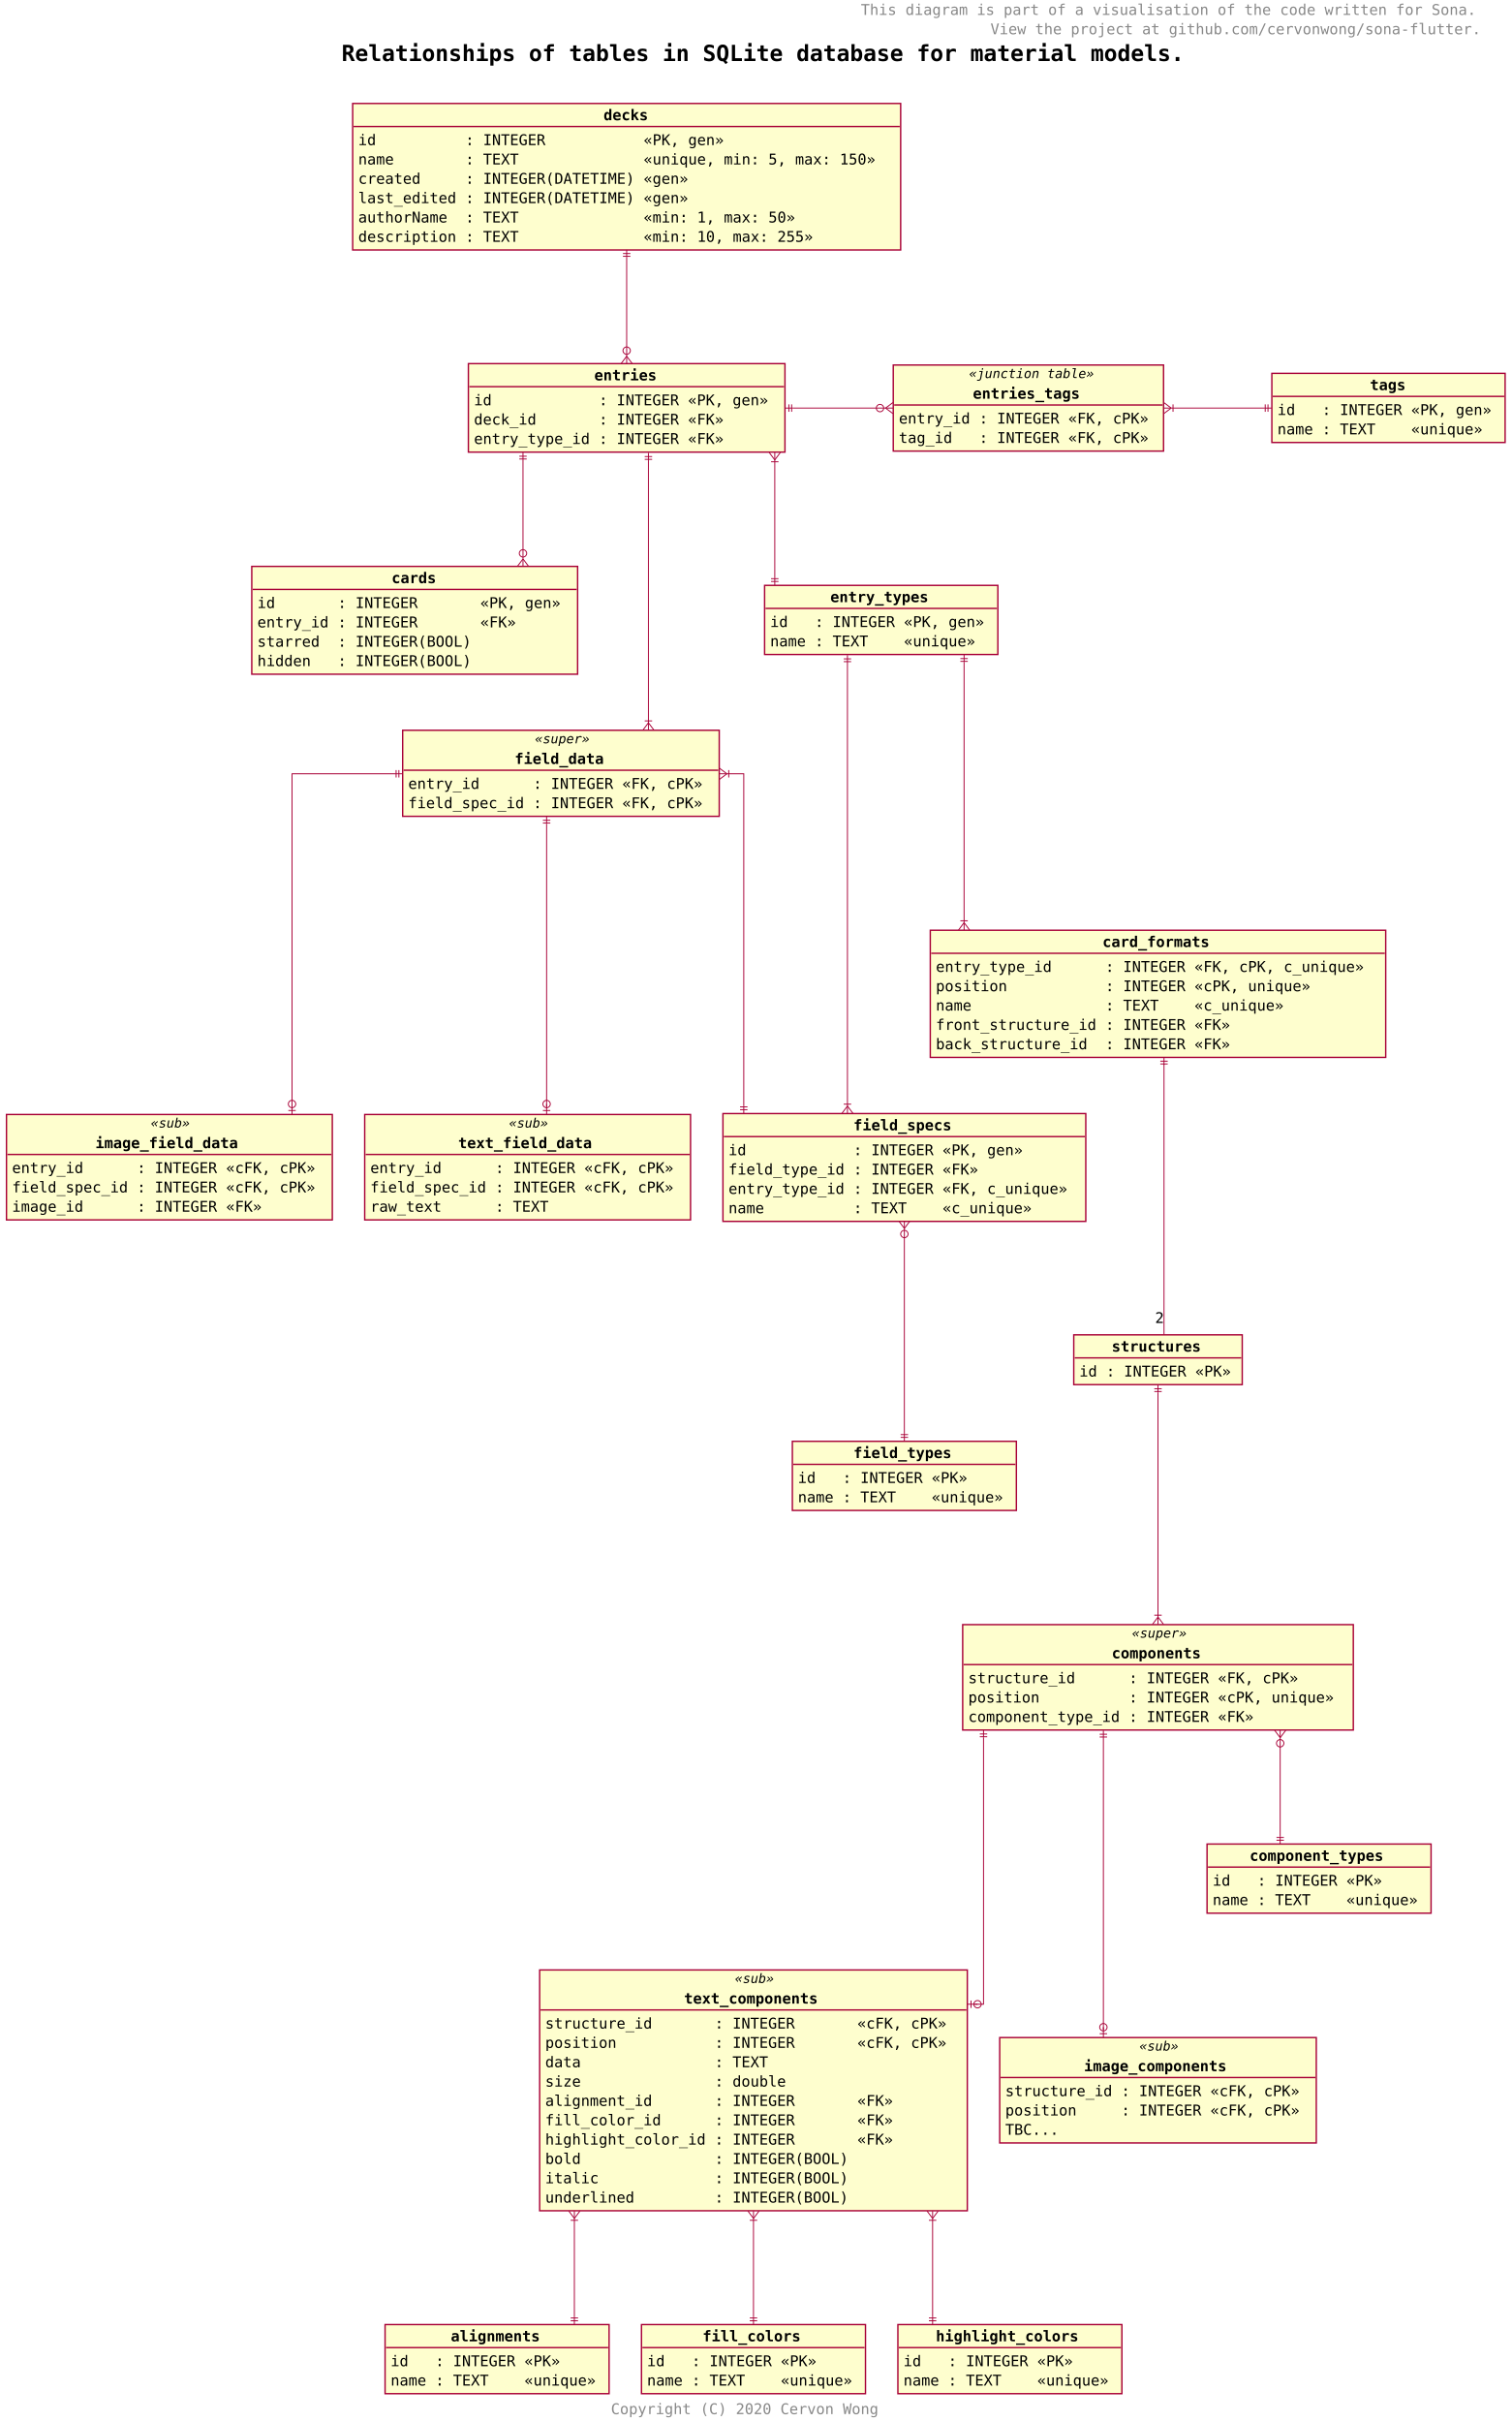
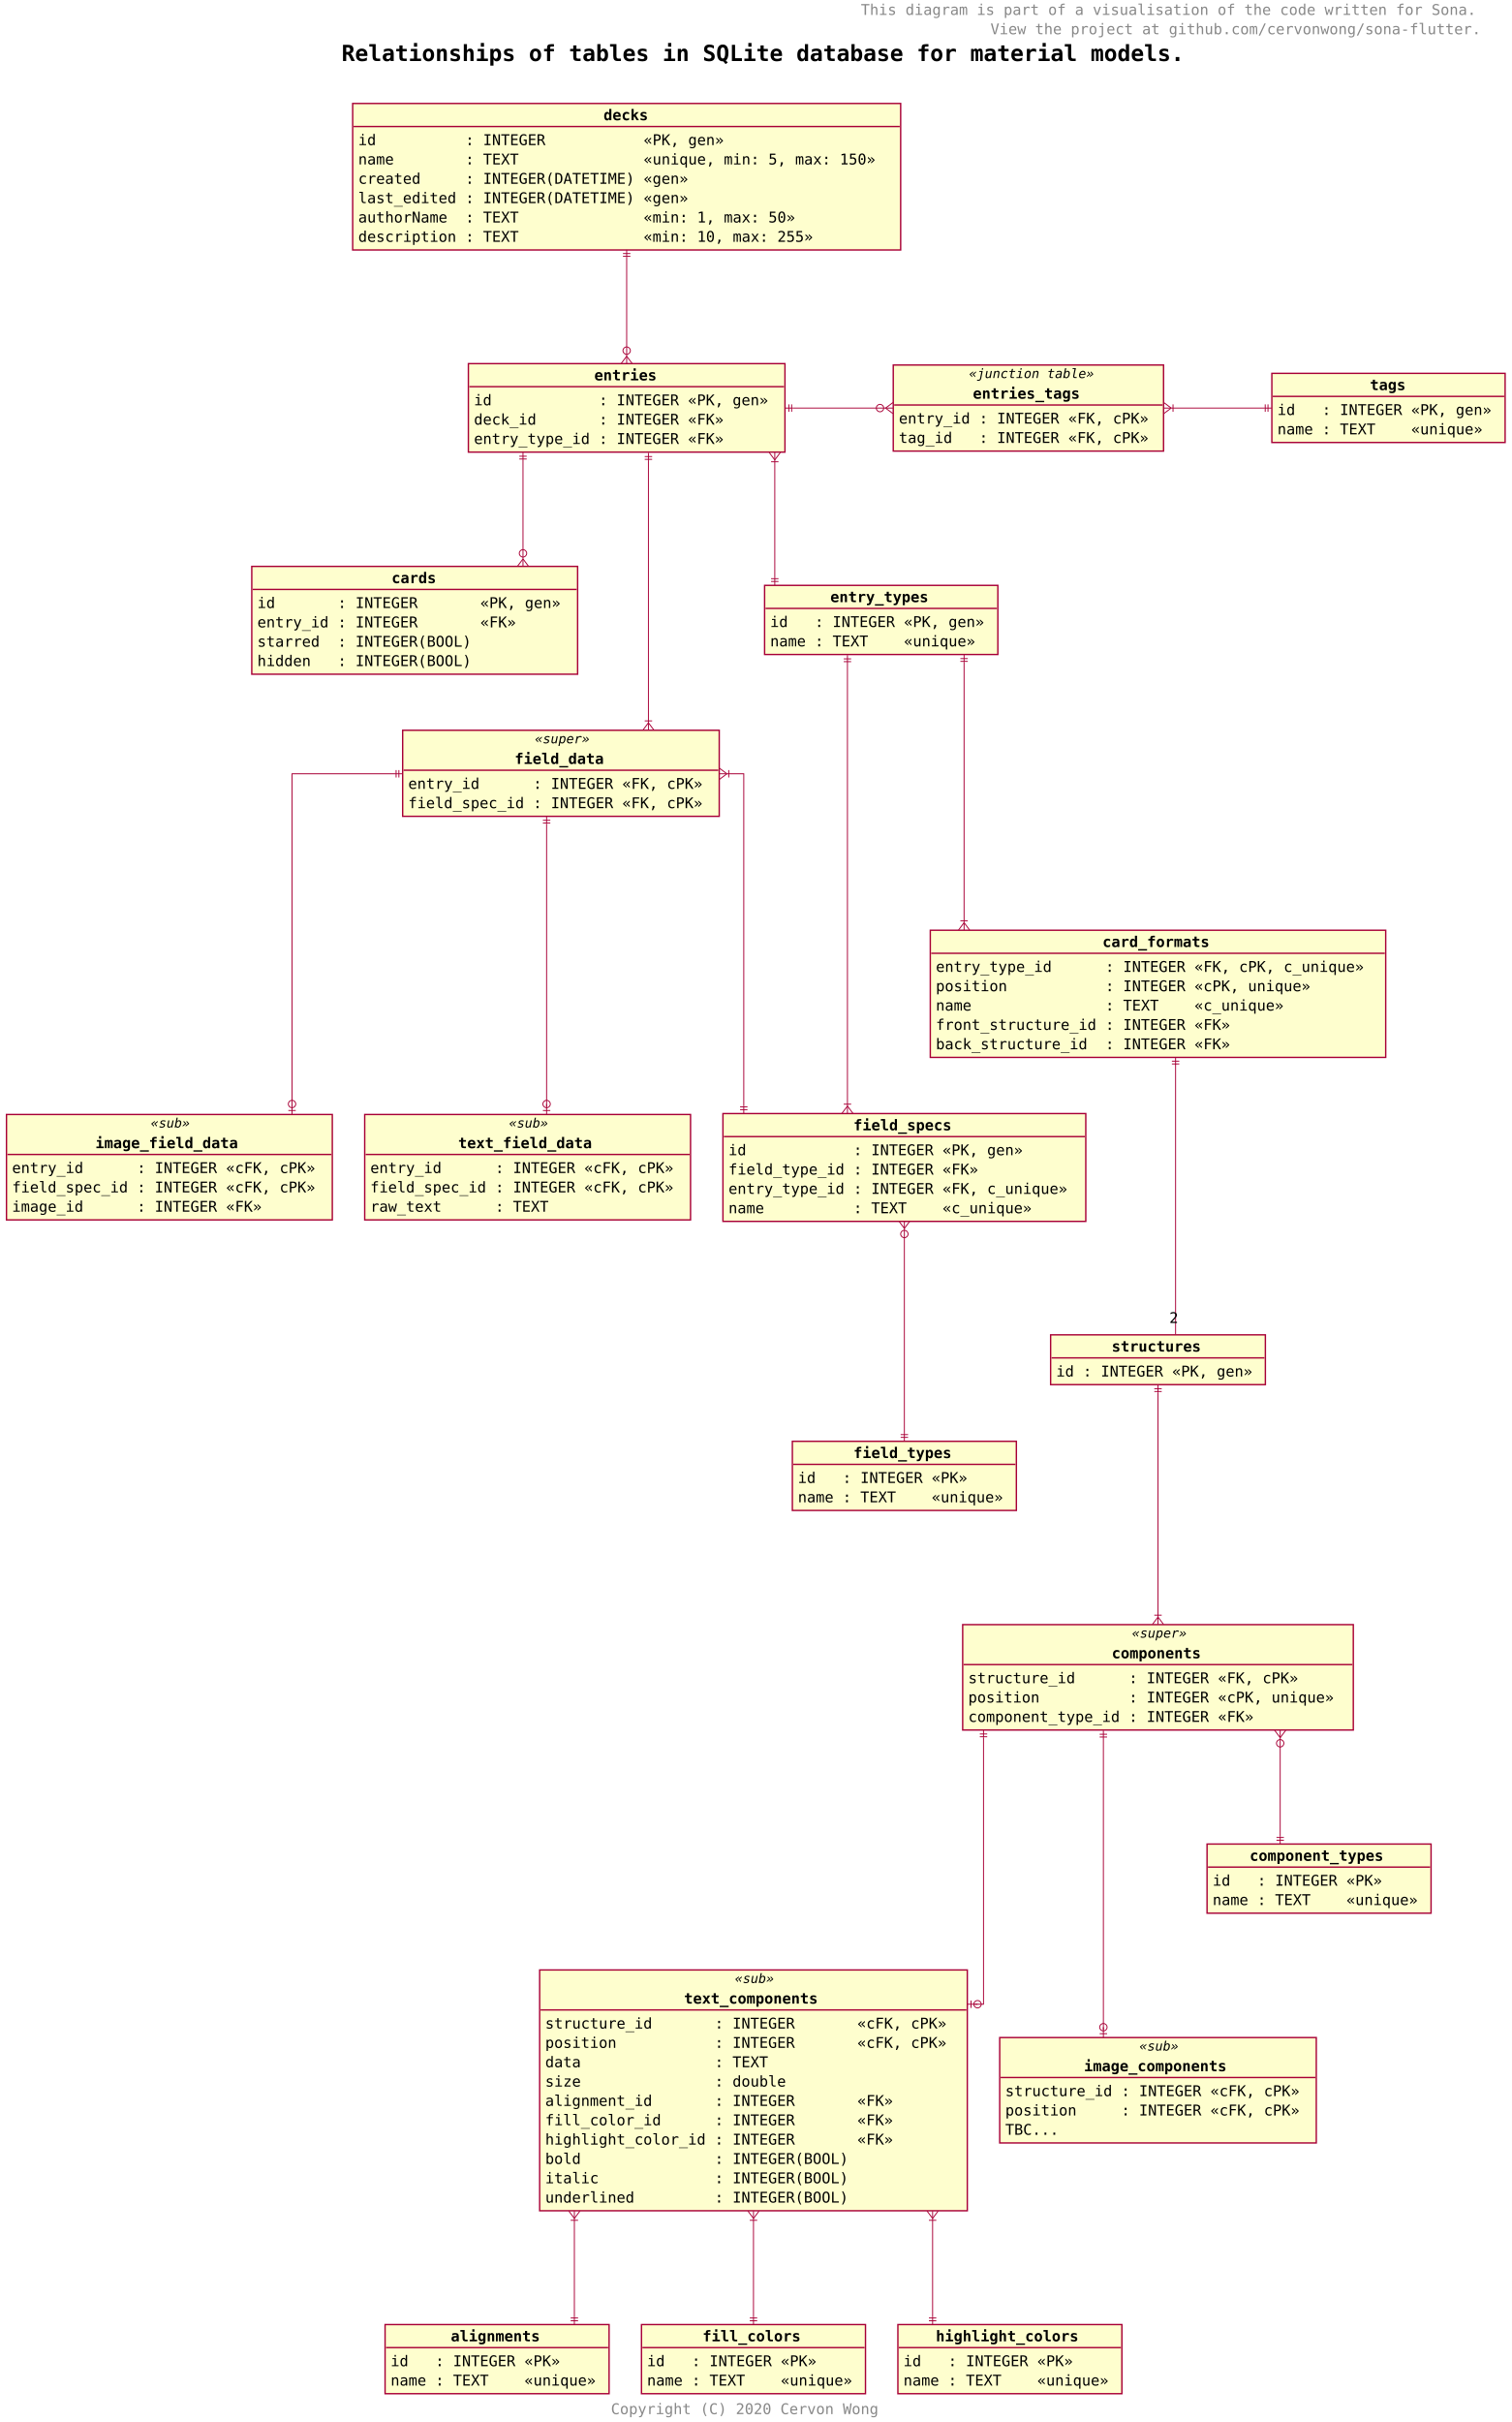
<svg xmlns="http://www.w3.org/2000/svg" contentScriptType="application/ecmascript" contentStyleType="text/css" height="2616px" preserveAspectRatio="none" style="width:1633px;height:2616px;" version="1.1" viewBox="0 0 1633 2616" width="1633px" zoomAndPan="magnify">
  <defs />
  <g>
    <text fill="#888888" font-family="monospace" font-size="16" lengthAdjust="spacingAndGlyphs" textLength="690" x="930" y="16.086">This diagram is part of a visualisation of the code written for Sona.</text>
    <text fill="#888888" font-family="monospace" font-size="16" lengthAdjust="spacingAndGlyphs" textLength="550" x="1070" y="36.977">View the project at github.com/cervonwong/sona-flutter.</text>
    <text fill="#000000" font-family="monospace" font-size="24" font-weight="bold" lengthAdjust="spacingAndGlyphs" textLength="882" x="369" y="65.91">Relationships of tables in SQLite database for material models.</text>
    <text fill="#000000" font-family="monospace" font-size="24" font-weight="bold" lengthAdjust="spacingAndGlyphs" textLength="0" x="817" y="97.246" />
    <rect fill="#FEFECE" height="158.234" style="stroke: #A80036; stroke-width: 1.5;" width="592" x="381" y="111.758" />
    <text fill="#000000" font-family="monospace" font-size="16" font-weight="bold" lengthAdjust="spacingAndGlyphs" textLength="50" x="652" y="129.844">decks</text>
    <line style="stroke: #A80036; stroke-width: 1.5;" x1="382" x2="972" y1="136.648" y2="136.648" />
    <text fill="#000000" font-family="monospace" font-size="16" lengthAdjust="spacingAndGlyphs" textLength="410" x="387" y="156.734">id          : INTEGER           «PK, gen»</text>
    <text fill="#000000" font-family="monospace" font-size="16" lengthAdjust="spacingAndGlyphs" textLength="580" x="387" y="177.625">name        : TEXT              «unique, min: 5, max: 150»</text>
    <text fill="#000000" font-family="monospace" font-size="16" lengthAdjust="spacingAndGlyphs" textLength="370" x="387" y="198.516">created     : INTEGER(DATETIME) «gen»</text>
    <text fill="#000000" font-family="monospace" font-size="16" lengthAdjust="spacingAndGlyphs" textLength="370" x="387" y="219.406">last_edited : INTEGER(DATETIME) «gen»</text>
    <text fill="#000000" font-family="monospace" font-size="16" lengthAdjust="spacingAndGlyphs" textLength="490" x="387" y="240.297">authorName  : TEXT              «min: 1, max: 50»</text>
    <text fill="#000000" font-family="monospace" font-size="16" lengthAdjust="spacingAndGlyphs" textLength="510" x="387" y="261.188">description : TEXT              «min: 10, max: 255»</text>
    <rect fill="#FEFECE" height="95.562" style="stroke: #A80036; stroke-width: 1.5;" width="342" x="506" y="392.758" />
    <text fill="#000000" font-family="monospace" font-size="16" font-weight="bold" lengthAdjust="spacingAndGlyphs" textLength="70" x="642" y="410.844">entries</text>
    <line style="stroke: #A80036; stroke-width: 1.5;" x1="507" x2="847" y1="417.648" y2="417.648" />
    <text fill="#000000" font-family="monospace" font-size="16" lengthAdjust="spacingAndGlyphs" textLength="330" x="512" y="437.734">id            : INTEGER «PK, gen»</text>
    <text fill="#000000" font-family="monospace" font-size="16" lengthAdjust="spacingAndGlyphs" textLength="280" x="512" y="458.625">deck_id       : INTEGER «FK»</text>
    <text fill="#000000" font-family="monospace" font-size="16" lengthAdjust="spacingAndGlyphs" textLength="280" x="512" y="479.516">entry_type_id : INTEGER «FK»</text>
    <rect fill="#FEFECE" height="116.453" style="stroke: #A80036; stroke-width: 1.5;" width="352" x="272" y="611.758" />
    <text fill="#000000" font-family="monospace" font-size="16" font-weight="bold" lengthAdjust="spacingAndGlyphs" textLength="50" x="423" y="629.844">cards</text>
    <line style="stroke: #A80036; stroke-width: 1.5;" x1="273" x2="623" y1="636.648" y2="636.648" />
    <text fill="#000000" font-family="monospace" font-size="16" lengthAdjust="spacingAndGlyphs" textLength="340" x="278" y="656.734">id       : INTEGER       «PK, gen»</text>
    <text fill="#000000" font-family="monospace" font-size="16" lengthAdjust="spacingAndGlyphs" textLength="290" x="278" y="677.625">entry_id : INTEGER       «FK»</text>
    <text fill="#000000" font-family="monospace" font-size="16" lengthAdjust="spacingAndGlyphs" textLength="240" x="278" y="698.516">starred  : INTEGER(BOOL)</text>
    <text fill="#000000" font-family="monospace" font-size="16" lengthAdjust="spacingAndGlyphs" textLength="240" x="278" y="719.406">hidden   : INTEGER(BOOL)</text>
    <rect fill="#FEFECE" height="74.672" style="stroke: #A80036; stroke-width: 1.5;" width="252" x="1374" y="403.258" />
    <text fill="#000000" font-family="monospace" font-size="16" font-weight="bold" lengthAdjust="spacingAndGlyphs" textLength="40" x="1480" y="421.344">tags</text>
    <line style="stroke: #A80036; stroke-width: 1.5;" x1="1375" x2="1625" y1="428.148" y2="428.148" />
    <text fill="#000000" font-family="monospace" font-size="16" lengthAdjust="spacingAndGlyphs" textLength="240" x="1380" y="448.234">id   : INTEGER «PK, gen»</text>
    <text fill="#000000" font-family="monospace" font-size="16" lengthAdjust="spacingAndGlyphs" textLength="230" x="1380" y="469.125">name : TEXT    «unique»</text>
    <rect fill="#FEFECE" height="92.951" style="stroke: #A80036; stroke-width: 1.5;" width="292" x="965" y="394.258" />
    <text fill="#000000" font-family="monospace" font-size="14" font-style="italic" lengthAdjust="spacingAndGlyphs" textLength="128" x="1047" y="408.333">«junction table»</text>
    <text fill="#000000" font-family="monospace" font-size="16" font-weight="bold" lengthAdjust="spacingAndGlyphs" textLength="120" x="1051" y="430.623">entries_tags</text>
    <line style="stroke: #A80036; stroke-width: 1.5;" x1="966" x2="1256" y1="437.428" y2="437.428" />
    <text fill="#000000" font-family="monospace" font-size="16" lengthAdjust="spacingAndGlyphs" textLength="280" x="971" y="457.514">entry_id : INTEGER «FK, cPK»</text>
    <text fill="#000000" font-family="monospace" font-size="16" lengthAdjust="spacingAndGlyphs" textLength="280" x="971" y="478.404">tag_id   : INTEGER «FK, cPK»</text>
    <rect fill="#FEFECE" height="116.453" style="stroke: #A80036; stroke-width: 1.5;" width="392" x="781" y="1202.758" />
    <text fill="#000000" font-family="monospace" font-size="16" font-weight="bold" lengthAdjust="spacingAndGlyphs" textLength="110" x="922" y="1220.844">field_specs</text>
    <line style="stroke: #A80036; stroke-width: 1.5;" x1="782" x2="1172" y1="1227.648" y2="1227.648" />
    <text fill="#000000" font-family="monospace" font-size="16" lengthAdjust="spacingAndGlyphs" textLength="330" x="787" y="1247.734">id            : INTEGER «PK, gen»</text>
    <text fill="#000000" font-family="monospace" font-size="16" lengthAdjust="spacingAndGlyphs" textLength="280" x="787" y="1268.625">field_type_id : INTEGER «FK»</text>
    <text fill="#000000" font-family="monospace" font-size="16" lengthAdjust="spacingAndGlyphs" textLength="380" x="787" y="1289.516">entry_type_id : INTEGER «FK, c_unique»</text>
    <text fill="#000000" font-family="monospace" font-size="16" lengthAdjust="spacingAndGlyphs" textLength="340" x="787" y="1310.406">name          : TEXT    «c_unique»</text>
    <rect fill="#FEFECE" height="74.672" style="stroke: #A80036; stroke-width: 1.5;" width="242" x="856" y="1556.758" />
    <text fill="#000000" font-family="monospace" font-size="16" font-weight="bold" lengthAdjust="spacingAndGlyphs" textLength="110" x="922" y="1574.844">field_types</text>
    <line style="stroke: #A80036; stroke-width: 1.5;" x1="857" x2="1097" y1="1581.648" y2="1581.648" />
    <text fill="#000000" font-family="monospace" font-size="16" lengthAdjust="spacingAndGlyphs" textLength="190" x="862" y="1601.734">id   : INTEGER «PK»</text>
    <text fill="#000000" font-family="monospace" font-size="16" lengthAdjust="spacingAndGlyphs" textLength="230" x="862" y="1622.625">name : TEXT    «unique»</text>
    <rect fill="#FEFECE" height="92.951" style="stroke: #A80036; stroke-width: 1.5;" width="342" x="435" y="788.758" />
    <text fill="#000000" font-family="monospace" font-size="14" font-style="italic" lengthAdjust="spacingAndGlyphs" textLength="56" x="578" y="802.833">«super»</text>
    <text fill="#000000" font-family="monospace" font-size="16" font-weight="bold" lengthAdjust="spacingAndGlyphs" textLength="100" x="556" y="825.123">field_data</text>
    <line style="stroke: #A80036; stroke-width: 1.5;" x1="436" x2="776" y1="831.928" y2="831.928" />
    <text fill="#000000" font-family="monospace" font-size="16" lengthAdjust="spacingAndGlyphs" textLength="330" x="441" y="852.014">entry_id      : INTEGER «FK, cPK»</text>
    <text fill="#000000" font-family="monospace" font-size="16" lengthAdjust="spacingAndGlyphs" textLength="330" x="441" y="872.904">field_spec_id : INTEGER «FK, cPK»</text>
    <rect fill="#FEFECE" height="113.842" style="stroke: #A80036; stroke-width: 1.5;" width="352" x="394" y="1203.758" />
    <text fill="#000000" font-family="monospace" font-size="14" font-style="italic" lengthAdjust="spacingAndGlyphs" textLength="40" x="550" y="1217.833">«sub»</text>
    <text fill="#000000" font-family="monospace" font-size="16" font-weight="bold" lengthAdjust="spacingAndGlyphs" textLength="150" x="495" y="1240.123">text_field_data</text>
    <line style="stroke: #A80036; stroke-width: 1.5;" x1="395" x2="745" y1="1246.928" y2="1246.928" />
    <text fill="#000000" font-family="monospace" font-size="16" lengthAdjust="spacingAndGlyphs" textLength="340" x="400" y="1267.014">entry_id      : INTEGER «cFK, cPK»</text>
    <text fill="#000000" font-family="monospace" font-size="16" lengthAdjust="spacingAndGlyphs" textLength="340" x="400" y="1287.904">field_spec_id : INTEGER «cFK, cPK»</text>
    <text fill="#000000" font-family="monospace" font-size="16" lengthAdjust="spacingAndGlyphs" textLength="200" x="400" y="1308.795">raw_text      : TEXT</text>
    <rect fill="#FEFECE" height="113.842" style="stroke: #A80036; stroke-width: 1.5;" width="352" x="7" y="1203.758" />
    <text fill="#000000" font-family="monospace" font-size="14" font-style="italic" lengthAdjust="spacingAndGlyphs" textLength="40" x="163" y="1217.833">«sub»</text>
    <text fill="#000000" font-family="monospace" font-size="16" font-weight="bold" lengthAdjust="spacingAndGlyphs" textLength="160" x="103" y="1240.123">image_field_data</text>
    <line style="stroke: #A80036; stroke-width: 1.5;" x1="8" x2="358" y1="1246.928" y2="1246.928" />
    <text fill="#000000" font-family="monospace" font-size="16" lengthAdjust="spacingAndGlyphs" textLength="340" x="13" y="1267.014">entry_id      : INTEGER «cFK, cPK»</text>
    <text fill="#000000" font-family="monospace" font-size="16" lengthAdjust="spacingAndGlyphs" textLength="340" x="13" y="1287.904">field_spec_id : INTEGER «cFK, cPK»</text>
    <text fill="#000000" font-family="monospace" font-size="16" lengthAdjust="spacingAndGlyphs" textLength="280" x="13" y="1308.795">image_id      : INTEGER «FK»</text>
    <rect fill="#FEFECE" height="74.672" style="stroke: #A80036; stroke-width: 1.5;" width="252" x="826" y="632.258" />
    <text fill="#000000" font-family="monospace" font-size="16" font-weight="bold" lengthAdjust="spacingAndGlyphs" textLength="110" x="897" y="650.344">entry_types</text>
    <line style="stroke: #A80036; stroke-width: 1.5;" x1="827" x2="1077" y1="657.148" y2="657.148" />
    <text fill="#000000" font-family="monospace" font-size="16" lengthAdjust="spacingAndGlyphs" textLength="240" x="832" y="677.234">id   : INTEGER «PK, gen»</text>
    <text fill="#000000" font-family="monospace" font-size="16" lengthAdjust="spacingAndGlyphs" textLength="230" x="832" y="698.125">name : TEXT    «unique»</text>
    <rect fill="#FEFECE" height="137.344" style="stroke: #A80036; stroke-width: 1.5;" width="492" x="1005" y="1004.758" />
    <text fill="#000000" font-family="monospace" font-size="16" font-weight="bold" lengthAdjust="spacingAndGlyphs" textLength="120" x="1191" y="1022.844">card_formats</text>
    <line style="stroke: #A80036; stroke-width: 1.5;" x1="1006" x2="1496" y1="1029.648" y2="1029.648" />
    <text fill="#000000" font-family="monospace" font-size="16" lengthAdjust="spacingAndGlyphs" textLength="480" x="1011" y="1049.734">entry_type_id      : INTEGER «FK, cPK, c_unique»</text>
    <text fill="#000000" font-family="monospace" font-size="16" lengthAdjust="spacingAndGlyphs" textLength="420" x="1011" y="1070.625">position           : INTEGER «cPK, unique»</text>
    <text fill="#000000" font-family="monospace" font-size="16" lengthAdjust="spacingAndGlyphs" textLength="390" x="1011" y="1091.516">name               : TEXT    «c_unique»</text>
    <text fill="#000000" font-family="monospace" font-size="16" lengthAdjust="spacingAndGlyphs" textLength="330" x="1011" y="1112.406">front_structure_id : INTEGER «FK»</text>
    <text fill="#000000" font-family="monospace" font-size="16" lengthAdjust="spacingAndGlyphs" textLength="330" x="1011" y="1133.297">back_structure_id  : INTEGER «FK»</text>
-     <rect fill="#FEFECE" height="53.781" style="stroke: #A80036; stroke-width: 1.5;" width="182" x="1160" y="1441.758" />
+     <rect fill="#FEFECE" height="53.781" style="stroke: #A80036; stroke-width: 1.5;" width="232" x="1135" y="1441.758" />
    <text fill="#000000" font-family="monospace" font-size="16" font-weight="bold" lengthAdjust="spacingAndGlyphs" textLength="100" x="1201" y="1459.844">structures</text>
-     <line style="stroke: #A80036; stroke-width: 1.5;" x1="1161" x2="1341" y1="1466.648" y2="1466.648" />
-     <text fill="#000000" font-family="monospace" font-size="16" lengthAdjust="spacingAndGlyphs" textLength="170" x="1166" y="1486.734">id : INTEGER «PK»</text>
+     <line style="stroke: #A80036; stroke-width: 1.5;" x1="1136" x2="1366" y1="1466.648" y2="1466.648" />
+     <text fill="#000000" font-family="monospace" font-size="16" lengthAdjust="spacingAndGlyphs" textLength="220" x="1141" y="1486.734">id : INTEGER «PK, gen»</text>
    <rect fill="#FEFECE" height="113.842" style="stroke: #A80036; stroke-width: 1.5;" width="422" x="1040" y="1754.758" />
    <text fill="#000000" font-family="monospace" font-size="14" font-style="italic" lengthAdjust="spacingAndGlyphs" textLength="56" x="1223" y="1768.833">«super»</text>
    <text fill="#000000" font-family="monospace" font-size="16" font-weight="bold" lengthAdjust="spacingAndGlyphs" textLength="100" x="1201" y="1791.123">components</text>
    <line style="stroke: #A80036; stroke-width: 1.5;" x1="1041" x2="1461" y1="1797.928" y2="1797.928" />
    <text fill="#000000" font-family="monospace" font-size="16" lengthAdjust="spacingAndGlyphs" textLength="370" x="1046" y="1818.014">structure_id      : INTEGER «FK, cPK»</text>
    <text fill="#000000" font-family="monospace" font-size="16" lengthAdjust="spacingAndGlyphs" textLength="410" x="1046" y="1838.904">position          : INTEGER «cPK, unique»</text>
    <text fill="#000000" font-family="monospace" font-size="16" lengthAdjust="spacingAndGlyphs" textLength="320" x="1046" y="1859.795">component_type_id : INTEGER «FK»</text>
    <rect fill="#FEFECE" height="260.076" style="stroke: #A80036; stroke-width: 1.5;" width="462" x="583" y="2127.758" />
    <text fill="#000000" font-family="monospace" font-size="14" font-style="italic" lengthAdjust="spacingAndGlyphs" textLength="40" x="794" y="2141.833">«sub»</text>
    <text fill="#000000" font-family="monospace" font-size="16" font-weight="bold" lengthAdjust="spacingAndGlyphs" textLength="150" x="739" y="2164.123">text_components</text>
    <line style="stroke: #A80036; stroke-width: 1.5;" x1="584" x2="1044" y1="2170.928" y2="2170.928" />
    <text fill="#000000" font-family="monospace" font-size="16" lengthAdjust="spacingAndGlyphs" textLength="450" x="589" y="2191.014">structure_id       : INTEGER       «cFK, cPK»</text>
    <text fill="#000000" font-family="monospace" font-size="16" lengthAdjust="spacingAndGlyphs" textLength="450" x="589" y="2211.904">position           : INTEGER       «cFK, cPK»</text>
    <text fill="#000000" font-family="monospace" font-size="16" lengthAdjust="spacingAndGlyphs" textLength="250" x="589" y="2232.795">data               : TEXT</text>
    <text fill="#000000" font-family="monospace" font-size="16" lengthAdjust="spacingAndGlyphs" textLength="270" x="589" y="2253.686">size               : double</text>
    <text fill="#000000" font-family="monospace" font-size="16" lengthAdjust="spacingAndGlyphs" textLength="390" x="589" y="2274.576">alignment_id       : INTEGER       «FK»</text>
    <text fill="#000000" font-family="monospace" font-size="16" lengthAdjust="spacingAndGlyphs" textLength="390" x="589" y="2295.467">fill_color_id      : INTEGER       «FK»</text>
    <text fill="#000000" font-family="monospace" font-size="16" lengthAdjust="spacingAndGlyphs" textLength="390" x="589" y="2316.357">highlight_color_id : INTEGER       «FK»</text>
    <text fill="#000000" font-family="monospace" font-size="16" lengthAdjust="spacingAndGlyphs" textLength="340" x="589" y="2337.248">bold               : INTEGER(BOOL)</text>
    <text fill="#000000" font-family="monospace" font-size="16" lengthAdjust="spacingAndGlyphs" textLength="340" x="589" y="2358.139">italic             : INTEGER(BOOL)</text>
    <text fill="#000000" font-family="monospace" font-size="16" lengthAdjust="spacingAndGlyphs" textLength="340" x="589" y="2379.029">underlined         : INTEGER(BOOL)</text>
    <rect fill="#FEFECE" height="74.672" style="stroke: #A80036; stroke-width: 1.5;" width="242" x="416" y="2510.758" />
    <text fill="#000000" font-family="monospace" font-size="16" font-weight="bold" lengthAdjust="spacingAndGlyphs" textLength="100" x="487" y="2528.844">alignments</text>
    <line style="stroke: #A80036; stroke-width: 1.5;" x1="417" x2="657" y1="2535.648" y2="2535.648" />
    <text fill="#000000" font-family="monospace" font-size="16" lengthAdjust="spacingAndGlyphs" textLength="190" x="422" y="2555.734">id   : INTEGER «PK»</text>
    <text fill="#000000" font-family="monospace" font-size="16" lengthAdjust="spacingAndGlyphs" textLength="230" x="422" y="2576.625">name : TEXT    «unique»</text>
    <rect fill="#FEFECE" height="74.672" style="stroke: #A80036; stroke-width: 1.5;" width="242" x="693" y="2510.758" />
    <text fill="#000000" font-family="monospace" font-size="16" font-weight="bold" lengthAdjust="spacingAndGlyphs" textLength="110" x="759" y="2528.844">fill_colors</text>
    <line style="stroke: #A80036; stroke-width: 1.5;" x1="694" x2="934" y1="2535.648" y2="2535.648" />
    <text fill="#000000" font-family="monospace" font-size="16" lengthAdjust="spacingAndGlyphs" textLength="190" x="699" y="2555.734">id   : INTEGER «PK»</text>
    <text fill="#000000" font-family="monospace" font-size="16" lengthAdjust="spacingAndGlyphs" textLength="230" x="699" y="2576.625">name : TEXT    «unique»</text>
    <rect fill="#FEFECE" height="74.672" style="stroke: #A80036; stroke-width: 1.5;" width="242" x="970" y="2510.758" />
    <text fill="#000000" font-family="monospace" font-size="16" font-weight="bold" lengthAdjust="spacingAndGlyphs" textLength="160" x="1011" y="2528.844">highlight_colors</text>
    <line style="stroke: #A80036; stroke-width: 1.5;" x1="971" x2="1211" y1="2535.648" y2="2535.648" />
    <text fill="#000000" font-family="monospace" font-size="16" lengthAdjust="spacingAndGlyphs" textLength="190" x="976" y="2555.734">id   : INTEGER «PK»</text>
    <text fill="#000000" font-family="monospace" font-size="16" lengthAdjust="spacingAndGlyphs" textLength="230" x="976" y="2576.625">name : TEXT    «unique»</text>
    <rect fill="#FEFECE" height="113.842" style="stroke: #A80036; stroke-width: 1.5;" width="342" x="1080" y="2200.758" />
    <text fill="#000000" font-family="monospace" font-size="14" font-style="italic" lengthAdjust="spacingAndGlyphs" textLength="40" x="1231" y="2214.833">«sub»</text>
    <text fill="#000000" font-family="monospace" font-size="16" font-weight="bold" lengthAdjust="spacingAndGlyphs" textLength="160" x="1171" y="2237.123">image_components</text>
    <line style="stroke: #A80036; stroke-width: 1.5;" x1="1081" x2="1421" y1="2243.928" y2="2243.928" />
    <text fill="#000000" font-family="monospace" font-size="16" lengthAdjust="spacingAndGlyphs" textLength="330" x="1086" y="2264.014">structure_id : INTEGER «cFK, cPK»</text>
    <text fill="#000000" font-family="monospace" font-size="16" lengthAdjust="spacingAndGlyphs" textLength="330" x="1086" y="2284.904">position     : INTEGER «cFK, cPK»</text>
    <text fill="#000000" font-family="monospace" font-size="16" lengthAdjust="spacingAndGlyphs" textLength="60" x="1086" y="2305.795">TBC...</text>
    <rect fill="#FEFECE" height="74.672" style="stroke: #A80036; stroke-width: 1.5;" width="242" x="1304" y="1991.758" />
    <text fill="#000000" font-family="monospace" font-size="16" font-weight="bold" lengthAdjust="spacingAndGlyphs" textLength="150" x="1350" y="2009.844">component_types</text>
    <line style="stroke: #A80036; stroke-width: 1.5;" x1="1305" x2="1545" y1="2016.648" y2="2016.648" />
    <text fill="#000000" font-family="monospace" font-size="16" lengthAdjust="spacingAndGlyphs" textLength="190" x="1310" y="2036.734">id   : INTEGER «PK»</text>
    <text fill="#000000" font-family="monospace" font-size="16" lengthAdjust="spacingAndGlyphs" textLength="230" x="1310" y="2057.625">name : TEXT    «unique»</text>
-     <path codeLine="143" d="M677,277.858 C677,277.858 677,384.708 677,384.708 " fill="none" id="decks-entries" style="stroke: #A80036; stroke-width: 1.0;" />
+     <path codeLine="140" d="M677,277.858 C677,277.858 677,384.708 677,384.708 " fill="none" id="decks-entries" style="stroke: #A80036; stroke-width: 1.0;" />
    <line style="stroke: #A80036; stroke-width: 1.0;" x1="677" x2="683" y1="384.708" y2="392.708" />
    <line style="stroke: #A80036; stroke-width: 1.0;" x1="677" x2="671" y1="384.708" y2="392.708" />
    <line style="stroke: #A80036; stroke-width: 1.0;" x1="677" x2="677" y1="384.708" y2="392.708" />
    <ellipse cx="677" cy="378.708" fill="none" rx="4" ry="4" style="stroke: #A80036; stroke-width: 1.0;" />
    <line style="stroke: #A80036; stroke-width: 1.0;" x1="673" x2="681" y1="273.858" y2="273.858" />
    <line style="stroke: #A80036; stroke-width: 1.0;" x1="673" x2="681" y1="276.858" y2="276.858" />
    <line style="stroke: #A80036; stroke-width: 1.0;" x1="677" x2="677" y1="277.858" y2="269.858" />
-     <path codeLine="144" d="M565,496.768 C565,496.768 565,603.668 565,603.668 " fill="none" id="entries-cards" style="stroke: #A80036; stroke-width: 1.0;" />
+     <path codeLine="141" d="M565,496.768 C565,496.768 565,603.668 565,603.668 " fill="none" id="entries-cards" style="stroke: #A80036; stroke-width: 1.0;" />
    <line style="stroke: #A80036; stroke-width: 1.0;" x1="565" x2="571" y1="603.668" y2="611.668" />
    <line style="stroke: #A80036; stroke-width: 1.0;" x1="565" x2="559" y1="603.668" y2="611.668" />
    <line style="stroke: #A80036; stroke-width: 1.0;" x1="565" x2="565" y1="603.668" y2="611.668" />
    <ellipse cx="565" cy="597.668" fill="none" rx="4" ry="4" style="stroke: #A80036; stroke-width: 1.0;" />
    <line style="stroke: #A80036; stroke-width: 1.0;" x1="561" x2="569" y1="492.768" y2="492.768" />
    <line style="stroke: #A80036; stroke-width: 1.0;" x1="561" x2="569" y1="495.768" y2="495.768" />
    <line style="stroke: #A80036; stroke-width: 1.0;" x1="565" x2="565" y1="496.768" y2="488.768" />
-     <path codeLine="145" d="M856.217,440.758 C856.217,440.758 956.679,440.758 956.679,440.758 " fill="none" id="entries-entries_tags" style="stroke: #A80036; stroke-width: 1.0;" />
+     <path codeLine="142" d="M856.217,440.758 C856.217,440.758 956.679,440.758 956.679,440.758 " fill="none" id="entries-entries_tags" style="stroke: #A80036; stroke-width: 1.0;" />
    <line style="stroke: #A80036; stroke-width: 1.0;" x1="956.679" x2="964.679" y1="440.758" y2="434.758" />
    <line style="stroke: #A80036; stroke-width: 1.0;" x1="956.679" x2="964.679" y1="440.758" y2="446.758" />
    <line style="stroke: #A80036; stroke-width: 1.0;" x1="956.679" x2="964.679" y1="440.758" y2="440.758" />
    <ellipse cx="950.679" cy="440.758" fill="none" rx="4" ry="4" style="stroke: #A80036; stroke-width: 1.0;" />
    <line style="stroke: #A80036; stroke-width: 1.0;" x1="852.217" x2="852.217" y1="444.758" y2="436.758" />
    <line style="stroke: #A80036; stroke-width: 1.0;" x1="855.217" x2="855.217" y1="444.758" y2="436.758" />
    <line style="stroke: #A80036; stroke-width: 1.0;" x1="856.217" x2="848.217" y1="440.758" y2="440.758" />
-     <path codeLine="146" d="M1265.23,440.758 C1265.23,440.758 1365.82,440.758 1365.82,440.758 " fill="none" id="entries_tags-tags" style="stroke: #A80036; stroke-width: 1.0;" />
+     <path codeLine="143" d="M1265.23,440.758 C1265.23,440.758 1365.82,440.758 1365.82,440.758 " fill="none" id="entries_tags-tags" style="stroke: #A80036; stroke-width: 1.0;" />
    <line style="stroke: #A80036; stroke-width: 1.0;" x1="1369.82" x2="1369.82" y1="436.758" y2="444.758" />
    <line style="stroke: #A80036; stroke-width: 1.0;" x1="1366.82" x2="1366.82" y1="436.758" y2="444.758" />
    <line style="stroke: #A80036; stroke-width: 1.0;" x1="1365.82" x2="1373.82" y1="440.758" y2="440.758" />
    <line style="stroke: #A80036; stroke-width: 1.0;" x1="1265.23" x2="1257.23" y1="440.758" y2="446.758" />
    <line style="stroke: #A80036; stroke-width: 1.0;" x1="1265.23" x2="1257.23" y1="440.758" y2="434.758" />
    <line style="stroke: #A80036; stroke-width: 1.0;" x1="1265.23" x2="1257.23" y1="440.758" y2="440.758" />
    <line style="stroke: #A80036; stroke-width: 1.0;" x1="1267.23" x2="1267.23" y1="444.758" y2="436.758" />
-     <path codeLine="147" d="M977,1326.848 C977,1326.848 977,1548.508 977,1548.508 " fill="none" id="field_specs-field_types" style="stroke: #A80036; stroke-width: 1.0;" />
+     <path codeLine="144" d="M977,1326.848 C977,1326.848 977,1548.508 977,1548.508 " fill="none" id="field_specs-field_types" style="stroke: #A80036; stroke-width: 1.0;" />
    <line style="stroke: #A80036; stroke-width: 1.0;" x1="981" x2="973" y1="1552.508" y2="1552.508" />
    <line style="stroke: #A80036; stroke-width: 1.0;" x1="981" x2="973" y1="1549.508" y2="1549.508" />
    <line style="stroke: #A80036; stroke-width: 1.0;" x1="977" x2="977" y1="1548.508" y2="1556.508" />
    <line style="stroke: #A80036; stroke-width: 1.0;" x1="977" x2="971" y1="1326.848" y2="1318.848" />
    <line style="stroke: #A80036; stroke-width: 1.0;" x1="977" x2="983" y1="1326.848" y2="1318.848" />
    <line style="stroke: #A80036; stroke-width: 1.0;" x1="977" x2="977" y1="1326.848" y2="1318.848" />
    <ellipse cx="977" cy="1332.848" fill="none" rx="4" ry="4" style="stroke: #A80036; stroke-width: 1.0;" />
-     <path codeLine="148" d="M590.5,890.008 C590.5,890.008 590.5,1195.458 590.5,1195.458 " fill="none" id="field_data-text_field_data" style="stroke: #A80036; stroke-width: 1.0;" />
+     <path codeLine="145" d="M590.5,890.008 C590.5,890.008 590.5,1195.458 590.5,1195.458 " fill="none" id="field_data-text_field_data" style="stroke: #A80036; stroke-width: 1.0;" />
    <line style="stroke: #A80036; stroke-width: 1.0;" x1="590.5" x2="590.5" y1="1192.458" y2="1203.458" />
    <ellipse cx="590.5" cy="1192.458" fill="none" rx="4" ry="4" style="stroke: #A80036; stroke-width: 1.0;" />
    <line style="stroke: #A80036; stroke-width: 1.0;" x1="594.5" x2="586.5" y1="1199.458" y2="1199.458" />
    <line style="stroke: #A80036; stroke-width: 1.0;" x1="586.5" x2="594.5" y1="886.008" y2="886.008" />
    <line style="stroke: #A80036; stroke-width: 1.0;" x1="586.5" x2="594.5" y1="889.008" y2="889.008" />
    <line style="stroke: #A80036; stroke-width: 1.0;" x1="590.5" x2="590.5" y1="890.008" y2="882.008" />
-     <path codeLine="149" d="M426.915,835.758 C426.915,835.758 315.5,835.758 315.5,835.758 C315.5,835.758 315.5,1195.438 315.5,1195.438 " fill="none" id="field_data-image_field_data" style="stroke: #A80036; stroke-width: 1.0;" />
+     <path codeLine="146" d="M426.915,835.758 C426.915,835.758 315.5,835.758 315.5,835.758 C315.5,835.758 315.5,1195.438 315.5,1195.438 " fill="none" id="field_data-image_field_data" style="stroke: #A80036; stroke-width: 1.0;" />
    <line style="stroke: #A80036; stroke-width: 1.0;" x1="315.5" x2="315.5" y1="1192.438" y2="1203.438" />
    <ellipse cx="315.5" cy="1192.438" fill="none" rx="4" ry="4" style="stroke: #A80036; stroke-width: 1.0;" />
    <line style="stroke: #A80036; stroke-width: 1.0;" x1="319.5" x2="311.5" y1="1199.438" y2="1199.438" />
    <line style="stroke: #A80036; stroke-width: 1.0;" x1="430.915" x2="430.915" y1="831.758" y2="839.758" />
    <line style="stroke: #A80036; stroke-width: 1.0;" x1="427.915" x2="427.915" y1="831.758" y2="839.758" />
    <line style="stroke: #A80036; stroke-width: 1.0;" x1="426.915" x2="434.915" y1="835.758" y2="835.758" />
-     <path codeLine="150" d="M785.274,835.758 C785.274,835.758 803.5,835.758 803.5,835.758 C803.5,835.758 803.5,1194.558 803.5,1194.558 " fill="none" id="field_data-field_specs" style="stroke: #A80036; stroke-width: 1.0;" />
+     <path codeLine="147" d="M785.274,835.758 C785.274,835.758 803.5,835.758 803.5,835.758 C803.5,835.758 803.5,1194.558 803.5,1194.558 " fill="none" id="field_data-field_specs" style="stroke: #A80036; stroke-width: 1.0;" />
    <line style="stroke: #A80036; stroke-width: 1.0;" x1="807.5" x2="799.5" y1="1198.558" y2="1198.558" />
    <line style="stroke: #A80036; stroke-width: 1.0;" x1="807.5" x2="799.5" y1="1195.558" y2="1195.558" />
    <line style="stroke: #A80036; stroke-width: 1.0;" x1="803.5" x2="803.5" y1="1194.558" y2="1202.558" />
    <line style="stroke: #A80036; stroke-width: 1.0;" x1="785.274" x2="777.274" y1="835.758" y2="841.758" />
    <line style="stroke: #A80036; stroke-width: 1.0;" x1="785.274" x2="777.274" y1="835.758" y2="829.758" />
    <line style="stroke: #A80036; stroke-width: 1.0;" x1="785.274" x2="777.274" y1="835.758" y2="835.758" />
    <line style="stroke: #A80036; stroke-width: 1.0;" x1="787.274" x2="787.274" y1="839.758" y2="831.758" />
-     <path codeLine="151" d="M700.5,497.128 C700.5,497.128 700.5,780.638 700.5,780.638 " fill="none" id="entries-field_data" style="stroke: #A80036; stroke-width: 1.0;" />
+     <path codeLine="148" d="M700.5,497.128 C700.5,497.128 700.5,780.638 700.5,780.638 " fill="none" id="entries-field_data" style="stroke: #A80036; stroke-width: 1.0;" />
    <line style="stroke: #A80036; stroke-width: 1.0;" x1="700.5" x2="706.5" y1="780.638" y2="788.638" />
    <line style="stroke: #A80036; stroke-width: 1.0;" x1="700.5" x2="694.5" y1="780.638" y2="788.638" />
    <line style="stroke: #A80036; stroke-width: 1.0;" x1="700.5" x2="700.5" y1="780.638" y2="788.638" />
    <line style="stroke: #A80036; stroke-width: 1.0;" x1="704.5" x2="696.5" y1="778.638" y2="778.638" />
    <line style="stroke: #A80036; stroke-width: 1.0;" x1="696.5" x2="704.5" y1="493.128" y2="493.128" />
    <line style="stroke: #A80036; stroke-width: 1.0;" x1="696.5" x2="704.5" y1="496.128" y2="496.128" />
    <line style="stroke: #A80036; stroke-width: 1.0;" x1="700.5" x2="700.5" y1="497.128" y2="489.128" />
-     <path codeLine="152" d="M837,496.768 C837,496.768 837,624.018 837,624.018 " fill="none" id="entries-entry_types" style="stroke: #A80036; stroke-width: 1.0;" />
+     <path codeLine="149" d="M837,496.768 C837,496.768 837,624.018 837,624.018 " fill="none" id="entries-entry_types" style="stroke: #A80036; stroke-width: 1.0;" />
    <line style="stroke: #A80036; stroke-width: 1.0;" x1="841" x2="833" y1="628.018" y2="628.018" />
    <line style="stroke: #A80036; stroke-width: 1.0;" x1="841" x2="833" y1="625.018" y2="625.018" />
    <line style="stroke: #A80036; stroke-width: 1.0;" x1="837" x2="837" y1="624.018" y2="632.018" />
    <line style="stroke: #A80036; stroke-width: 1.0;" x1="837" x2="831" y1="496.768" y2="488.768" />
    <line style="stroke: #A80036; stroke-width: 1.0;" x1="837" x2="843" y1="496.768" y2="488.768" />
    <line style="stroke: #A80036; stroke-width: 1.0;" x1="837" x2="837" y1="496.768" y2="488.768" />
    <line style="stroke: #A80036; stroke-width: 1.0;" x1="833" x2="841" y1="498.768" y2="498.768" />
-     <path codeLine="153" d="M915.5,715.628 C915.5,715.628 915.5,1194.618 915.5,1194.618 " fill="none" id="entry_types-field_specs" style="stroke: #A80036; stroke-width: 1.0;" />
+     <path codeLine="150" d="M915.5,715.628 C915.5,715.628 915.5,1194.618 915.5,1194.618 " fill="none" id="entry_types-field_specs" style="stroke: #A80036; stroke-width: 1.0;" />
    <line style="stroke: #A80036; stroke-width: 1.0;" x1="915.5" x2="921.5" y1="1194.618" y2="1202.618" />
    <line style="stroke: #A80036; stroke-width: 1.0;" x1="915.5" x2="909.5" y1="1194.618" y2="1202.618" />
    <line style="stroke: #A80036; stroke-width: 1.0;" x1="915.5" x2="915.5" y1="1194.618" y2="1202.618" />
    <line style="stroke: #A80036; stroke-width: 1.0;" x1="919.5" x2="911.5" y1="1192.618" y2="1192.618" />
    <line style="stroke: #A80036; stroke-width: 1.0;" x1="911.5" x2="919.5" y1="711.628" y2="711.628" />
    <line style="stroke: #A80036; stroke-width: 1.0;" x1="911.5" x2="919.5" y1="714.628" y2="714.628" />
    <line style="stroke: #A80036; stroke-width: 1.0;" x1="915.5" x2="915.5" y1="715.628" y2="707.628" />
-     <path codeLine="154" d="M1041.5,715.358 C1041.5,715.358 1041.5,996.528 1041.5,996.528 " fill="none" id="entry_types-card_formats" style="stroke: #A80036; stroke-width: 1.0;" />
+     <path codeLine="151" d="M1041.5,715.358 C1041.5,715.358 1041.5,996.528 1041.5,996.528 " fill="none" id="entry_types-card_formats" style="stroke: #A80036; stroke-width: 1.0;" />
    <line style="stroke: #A80036; stroke-width: 1.0;" x1="1041.5" x2="1047.5" y1="996.528" y2="1004.528" />
    <line style="stroke: #A80036; stroke-width: 1.0;" x1="1041.5" x2="1035.5" y1="996.528" y2="1004.528" />
    <line style="stroke: #A80036; stroke-width: 1.0;" x1="1041.5" x2="1041.5" y1="996.528" y2="1004.528" />
    <line style="stroke: #A80036; stroke-width: 1.0;" x1="1045.5" x2="1037.5" y1="994.528" y2="994.528" />
    <line style="stroke: #A80036; stroke-width: 1.0;" x1="1037.5" x2="1045.5" y1="711.358" y2="711.358" />
    <line style="stroke: #A80036; stroke-width: 1.0;" x1="1037.5" x2="1045.5" y1="714.358" y2="714.358" />
    <line style="stroke: #A80036; stroke-width: 1.0;" x1="1041.5" x2="1041.5" y1="715.358" y2="707.358" />
-     <path codeLine="155" d="M1257.5,1149.148 C1257.5,1149.148 1257.5,1441.418 1257.5,1441.418 " fill="none" id="card_formats-backto-structures" style="stroke: #A80036; stroke-width: 1.0;" />
-     <line style="stroke: #A80036; stroke-width: 1.0;" x1="1253.5" x2="1261.5" y1="1146.148" y2="1146.148" />
-     <line style="stroke: #A80036; stroke-width: 1.0;" x1="1253.5" x2="1261.5" y1="1149.148" y2="1149.148" />
-     <line style="stroke: #A80036; stroke-width: 1.0;" x1="1257.5" x2="1257.5" y1="1150.148" y2="1142.148" />
-     <text fill="#000000" font-family="monospace" font-size="16" lengthAdjust="spacingAndGlyphs" textLength="10" x="1247.847" y="1428.997">2</text>
-     <path codeLine="156" d="M1251,1503.958 C1251,1503.958 1251,1746.535 1251,1746.535 " fill="none" id="structures-components" style="stroke: #A80036; stroke-width: 1.0;" />
+     <path codeLine="152" d="M1270,1149.148 C1270,1149.148 1270,1441.418 1270,1441.418 " fill="none" id="card_formats-backto-structures" style="stroke: #A80036; stroke-width: 1.0;" />
+     <line style="stroke: #A80036; stroke-width: 1.0;" x1="1266" x2="1274" y1="1146.148" y2="1146.148" />
+     <line style="stroke: #A80036; stroke-width: 1.0;" x1="1266" x2="1274" y1="1149.148" y2="1149.148" />
+     <line style="stroke: #A80036; stroke-width: 1.0;" x1="1270" x2="1270" y1="1150.148" y2="1142.148" />
+     <text fill="#000000" font-family="monospace" font-size="16" lengthAdjust="spacingAndGlyphs" textLength="10" x="1263.237" y="1428.997">2</text>
+     <path codeLine="153" d="M1251,1503.958 C1251,1503.958 1251,1746.535 1251,1746.535 " fill="none" id="structures-components" style="stroke: #A80036; stroke-width: 1.0;" />
    <line style="stroke: #A80036; stroke-width: 1.0;" x1="1251" x2="1257" y1="1746.535" y2="1754.535" />
    <line style="stroke: #A80036; stroke-width: 1.0;" x1="1251" x2="1245" y1="1746.535" y2="1754.535" />
    <line style="stroke: #A80036; stroke-width: 1.0;" x1="1251" x2="1251" y1="1746.535" y2="1754.535" />
    <line style="stroke: #A80036; stroke-width: 1.0;" x1="1255" x2="1247" y1="1744.535" y2="1744.535" />
    <line style="stroke: #A80036; stroke-width: 1.0;" x1="1247" x2="1255" y1="1499.958" y2="1499.958" />
    <line style="stroke: #A80036; stroke-width: 1.0;" x1="1247" x2="1255" y1="1502.958" y2="1502.958" />
    <line style="stroke: #A80036; stroke-width: 1.0;" x1="1251" x2="1251" y1="1503.958" y2="1495.958" />
-     <path codeLine="157" d="M1383,1876.904 C1383,1876.904 1383,1983.636 1383,1983.636 " fill="none" id="components-component_types" style="stroke: #A80036; stroke-width: 1.0;" />
+     <path codeLine="154" d="M1383,1876.904 C1383,1876.904 1383,1983.636 1383,1983.636 " fill="none" id="components-component_types" style="stroke: #A80036; stroke-width: 1.0;" />
    <line style="stroke: #A80036; stroke-width: 1.0;" x1="1387" x2="1379" y1="1987.636" y2="1987.636" />
    <line style="stroke: #A80036; stroke-width: 1.0;" x1="1387" x2="1379" y1="1984.636" y2="1984.636" />
    <line style="stroke: #A80036; stroke-width: 1.0;" x1="1383" x2="1383" y1="1983.636" y2="1991.636" />
    <line style="stroke: #A80036; stroke-width: 1.0;" x1="1383" x2="1377" y1="1876.904" y2="1868.904" />
    <line style="stroke: #A80036; stroke-width: 1.0;" x1="1383" x2="1389" y1="1876.904" y2="1868.904" />
    <line style="stroke: #A80036; stroke-width: 1.0;" x1="1383" x2="1383" y1="1876.904" y2="1868.904" />
    <ellipse cx="1383" cy="1882.904" fill="none" rx="4" ry="4" style="stroke: #A80036; stroke-width: 1.0;" />
-     <path codeLine="158" d="M1062.5,1876.866 C1062.5,1876.866 1062.5,2164.758 1062.5,2164.758 C1062.5,2164.758 1053.03,2164.758 1053.03,2164.758 " fill="none" id="components-text_components" style="stroke: #A80036; stroke-width: 1.0;" />
+     <path codeLine="155" d="M1062.5,1876.866 C1062.5,1876.866 1062.5,2164.758 1062.5,2164.758 C1062.5,2164.758 1053.03,2164.758 1053.03,2164.758 " fill="none" id="components-text_components" style="stroke: #A80036; stroke-width: 1.0;" />
    <line style="stroke: #A80036; stroke-width: 1.0;" x1="1056.03" x2="1045.03" y1="2164.758" y2="2164.758" />
    <ellipse cx="1056.03" cy="2164.758" fill="none" rx="4" ry="4" style="stroke: #A80036; stroke-width: 1.0;" />
    <line style="stroke: #A80036; stroke-width: 1.0;" x1="1049.03" x2="1049.03" y1="2168.758" y2="2160.758" />
    <line style="stroke: #A80036; stroke-width: 1.0;" x1="1058.5" x2="1066.5" y1="1872.866" y2="1872.866" />
    <line style="stroke: #A80036; stroke-width: 1.0;" x1="1058.5" x2="1066.5" y1="1875.866" y2="1875.866" />
    <line style="stroke: #A80036; stroke-width: 1.0;" x1="1062.5" x2="1062.5" y1="1876.866" y2="1868.866" />
-     <path codeLine="159" d="M1192,1877.152 C1192,1877.152 1192,2192.585 1192,2192.585 " fill="none" id="components-image_components" style="stroke: #A80036; stroke-width: 1.0;" />
+     <path codeLine="156" d="M1192,1877.152 C1192,1877.152 1192,2192.585 1192,2192.585 " fill="none" id="components-image_components" style="stroke: #A80036; stroke-width: 1.0;" />
    <line style="stroke: #A80036; stroke-width: 1.0;" x1="1192" x2="1192" y1="2189.585" y2="2200.585" />
    <ellipse cx="1192" cy="2189.585" fill="none" rx="4" ry="4" style="stroke: #A80036; stroke-width: 1.0;" />
    <line style="stroke: #A80036; stroke-width: 1.0;" x1="1196" x2="1188" y1="2196.585" y2="2196.585" />
    <line style="stroke: #A80036; stroke-width: 1.0;" x1="1188" x2="1196" y1="1873.152" y2="1873.152" />
    <line style="stroke: #A80036; stroke-width: 1.0;" x1="1188" x2="1196" y1="1876.152" y2="1876.152" />
    <line style="stroke: #A80036; stroke-width: 1.0;" x1="1192" x2="1192" y1="1877.152" y2="1869.152" />
-     <path codeLine="160" d="M620.5,2396.137 C620.5,2396.137 620.5,2502.648 620.5,2502.648 " fill="none" id="text_components-alignments" style="stroke: #A80036; stroke-width: 1.0;" />
+     <path codeLine="157" d="M620.5,2396.137 C620.5,2396.137 620.5,2502.648 620.5,2502.648 " fill="none" id="text_components-alignments" style="stroke: #A80036; stroke-width: 1.0;" />
    <line style="stroke: #A80036; stroke-width: 1.0;" x1="624.5" x2="616.5" y1="2506.648" y2="2506.648" />
    <line style="stroke: #A80036; stroke-width: 1.0;" x1="624.5" x2="616.5" y1="2503.648" y2="2503.648" />
    <line style="stroke: #A80036; stroke-width: 1.0;" x1="620.5" x2="620.5" y1="2502.648" y2="2510.648" />
    <line style="stroke: #A80036; stroke-width: 1.0;" x1="620.5" x2="614.5" y1="2396.137" y2="2388.137" />
    <line style="stroke: #A80036; stroke-width: 1.0;" x1="620.5" x2="626.5" y1="2396.137" y2="2388.137" />
    <line style="stroke: #A80036; stroke-width: 1.0;" x1="620.5" x2="620.5" y1="2396.137" y2="2388.137" />
    <line style="stroke: #A80036; stroke-width: 1.0;" x1="616.5" x2="624.5" y1="2398.137" y2="2398.137" />
-     <path codeLine="161" d="M814,2396.137 C814,2396.137 814,2502.648 814,2502.648 " fill="none" id="text_components-fill_colors" style="stroke: #A80036; stroke-width: 1.0;" />
+     <path codeLine="158" d="M814,2396.137 C814,2396.137 814,2502.648 814,2502.648 " fill="none" id="text_components-fill_colors" style="stroke: #A80036; stroke-width: 1.0;" />
    <line style="stroke: #A80036; stroke-width: 1.0;" x1="818" x2="810" y1="2506.648" y2="2506.648" />
    <line style="stroke: #A80036; stroke-width: 1.0;" x1="818" x2="810" y1="2503.648" y2="2503.648" />
    <line style="stroke: #A80036; stroke-width: 1.0;" x1="814" x2="814" y1="2502.648" y2="2510.648" />
    <line style="stroke: #A80036; stroke-width: 1.0;" x1="814" x2="808" y1="2396.137" y2="2388.137" />
    <line style="stroke: #A80036; stroke-width: 1.0;" x1="814" x2="820" y1="2396.137" y2="2388.137" />
    <line style="stroke: #A80036; stroke-width: 1.0;" x1="814" x2="814" y1="2396.137" y2="2388.137" />
    <line style="stroke: #A80036; stroke-width: 1.0;" x1="810" x2="818" y1="2398.137" y2="2398.137" />
-     <path codeLine="162" d="M1007.5,2396.137 C1007.5,2396.137 1007.5,2502.648 1007.5,2502.648 " fill="none" id="text_components-highlight_colors" style="stroke: #A80036; stroke-width: 1.0;" />
+     <path codeLine="159" d="M1007.5,2396.137 C1007.5,2396.137 1007.5,2502.648 1007.5,2502.648 " fill="none" id="text_components-highlight_colors" style="stroke: #A80036; stroke-width: 1.0;" />
    <line style="stroke: #A80036; stroke-width: 1.0;" x1="1011.5" x2="1003.5" y1="2506.648" y2="2506.648" />
    <line style="stroke: #A80036; stroke-width: 1.0;" x1="1011.5" x2="1003.5" y1="2503.648" y2="2503.648" />
    <line style="stroke: #A80036; stroke-width: 1.0;" x1="1007.5" x2="1007.5" y1="2502.648" y2="2510.648" />
    <line style="stroke: #A80036; stroke-width: 1.0;" x1="1007.5" x2="1001.5" y1="2396.137" y2="2388.137" />
    <line style="stroke: #A80036; stroke-width: 1.0;" x1="1007.5" x2="1013.5" y1="2396.137" y2="2388.137" />
    <line style="stroke: #A80036; stroke-width: 1.0;" x1="1007.5" x2="1007.5" y1="2396.137" y2="2388.137" />
    <line style="stroke: #A80036; stroke-width: 1.0;" x1="1003.5" x2="1011.5" y1="2398.137" y2="2398.137" />
    <text fill="#888888" font-family="monospace" font-size="16" lengthAdjust="spacingAndGlyphs" textLength="300" x="660" y="2607.516">Copyright (C) 2020 Cervon Wong</text>
  </g>
</svg>
